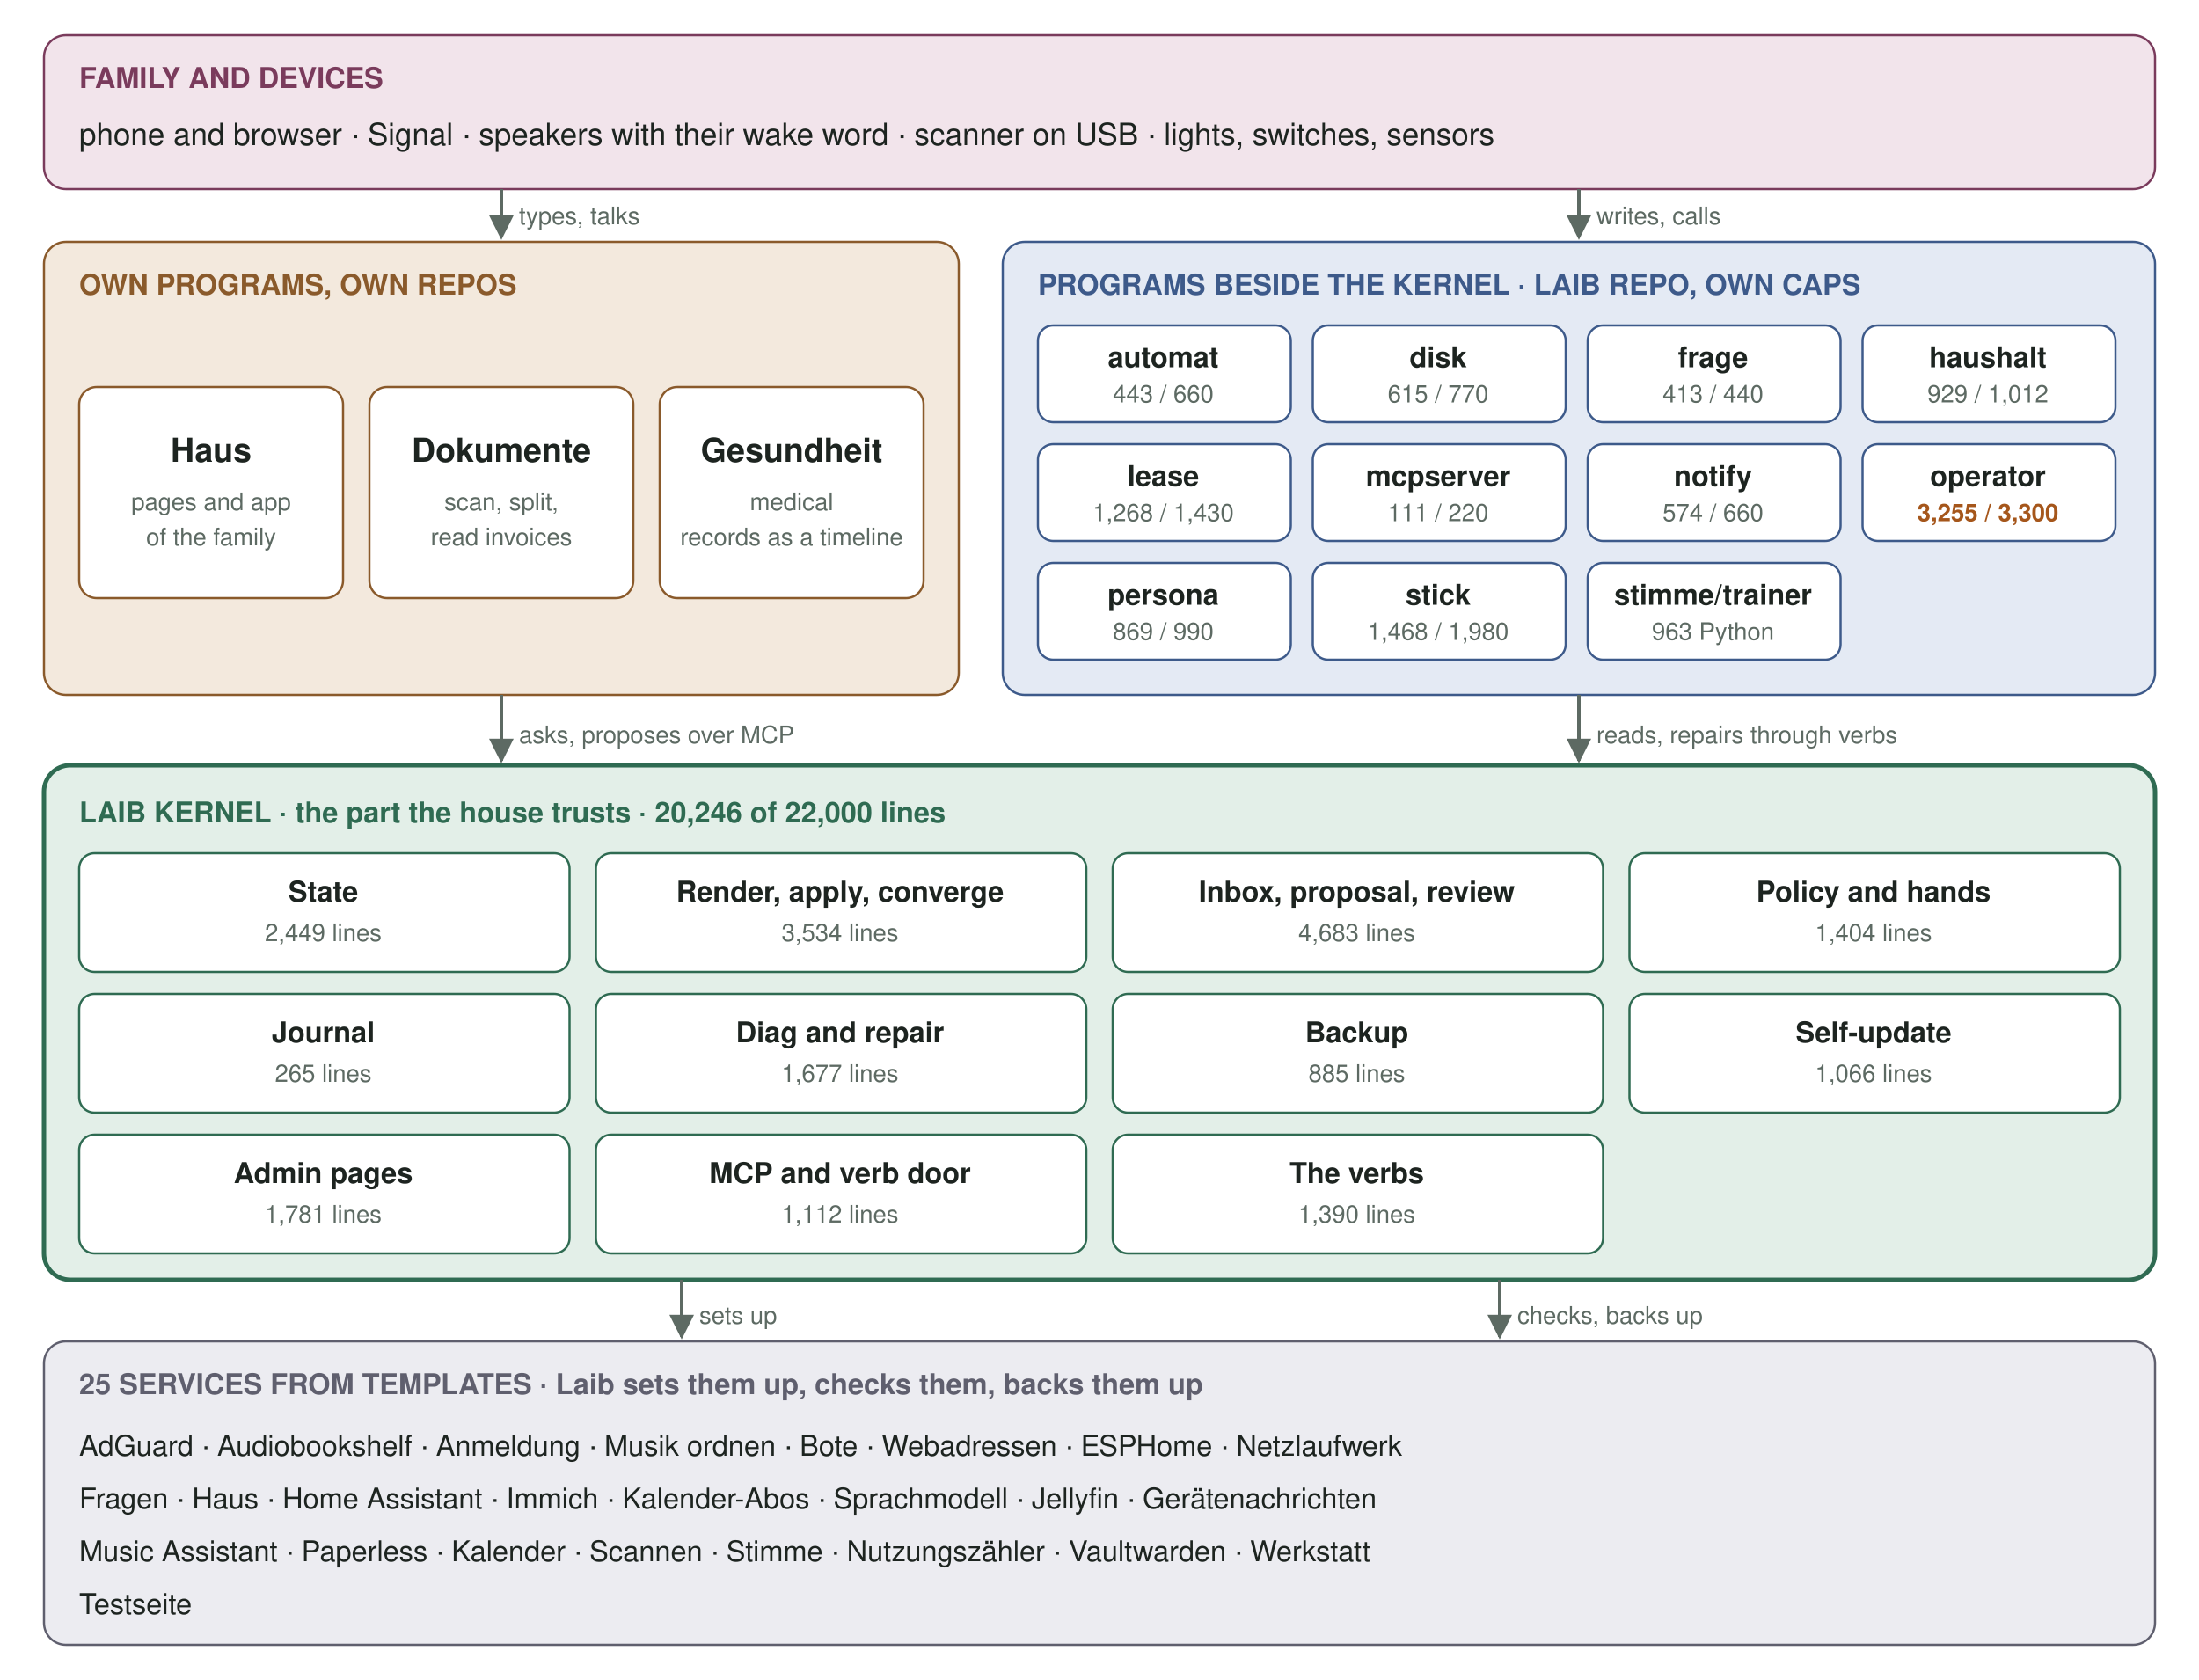
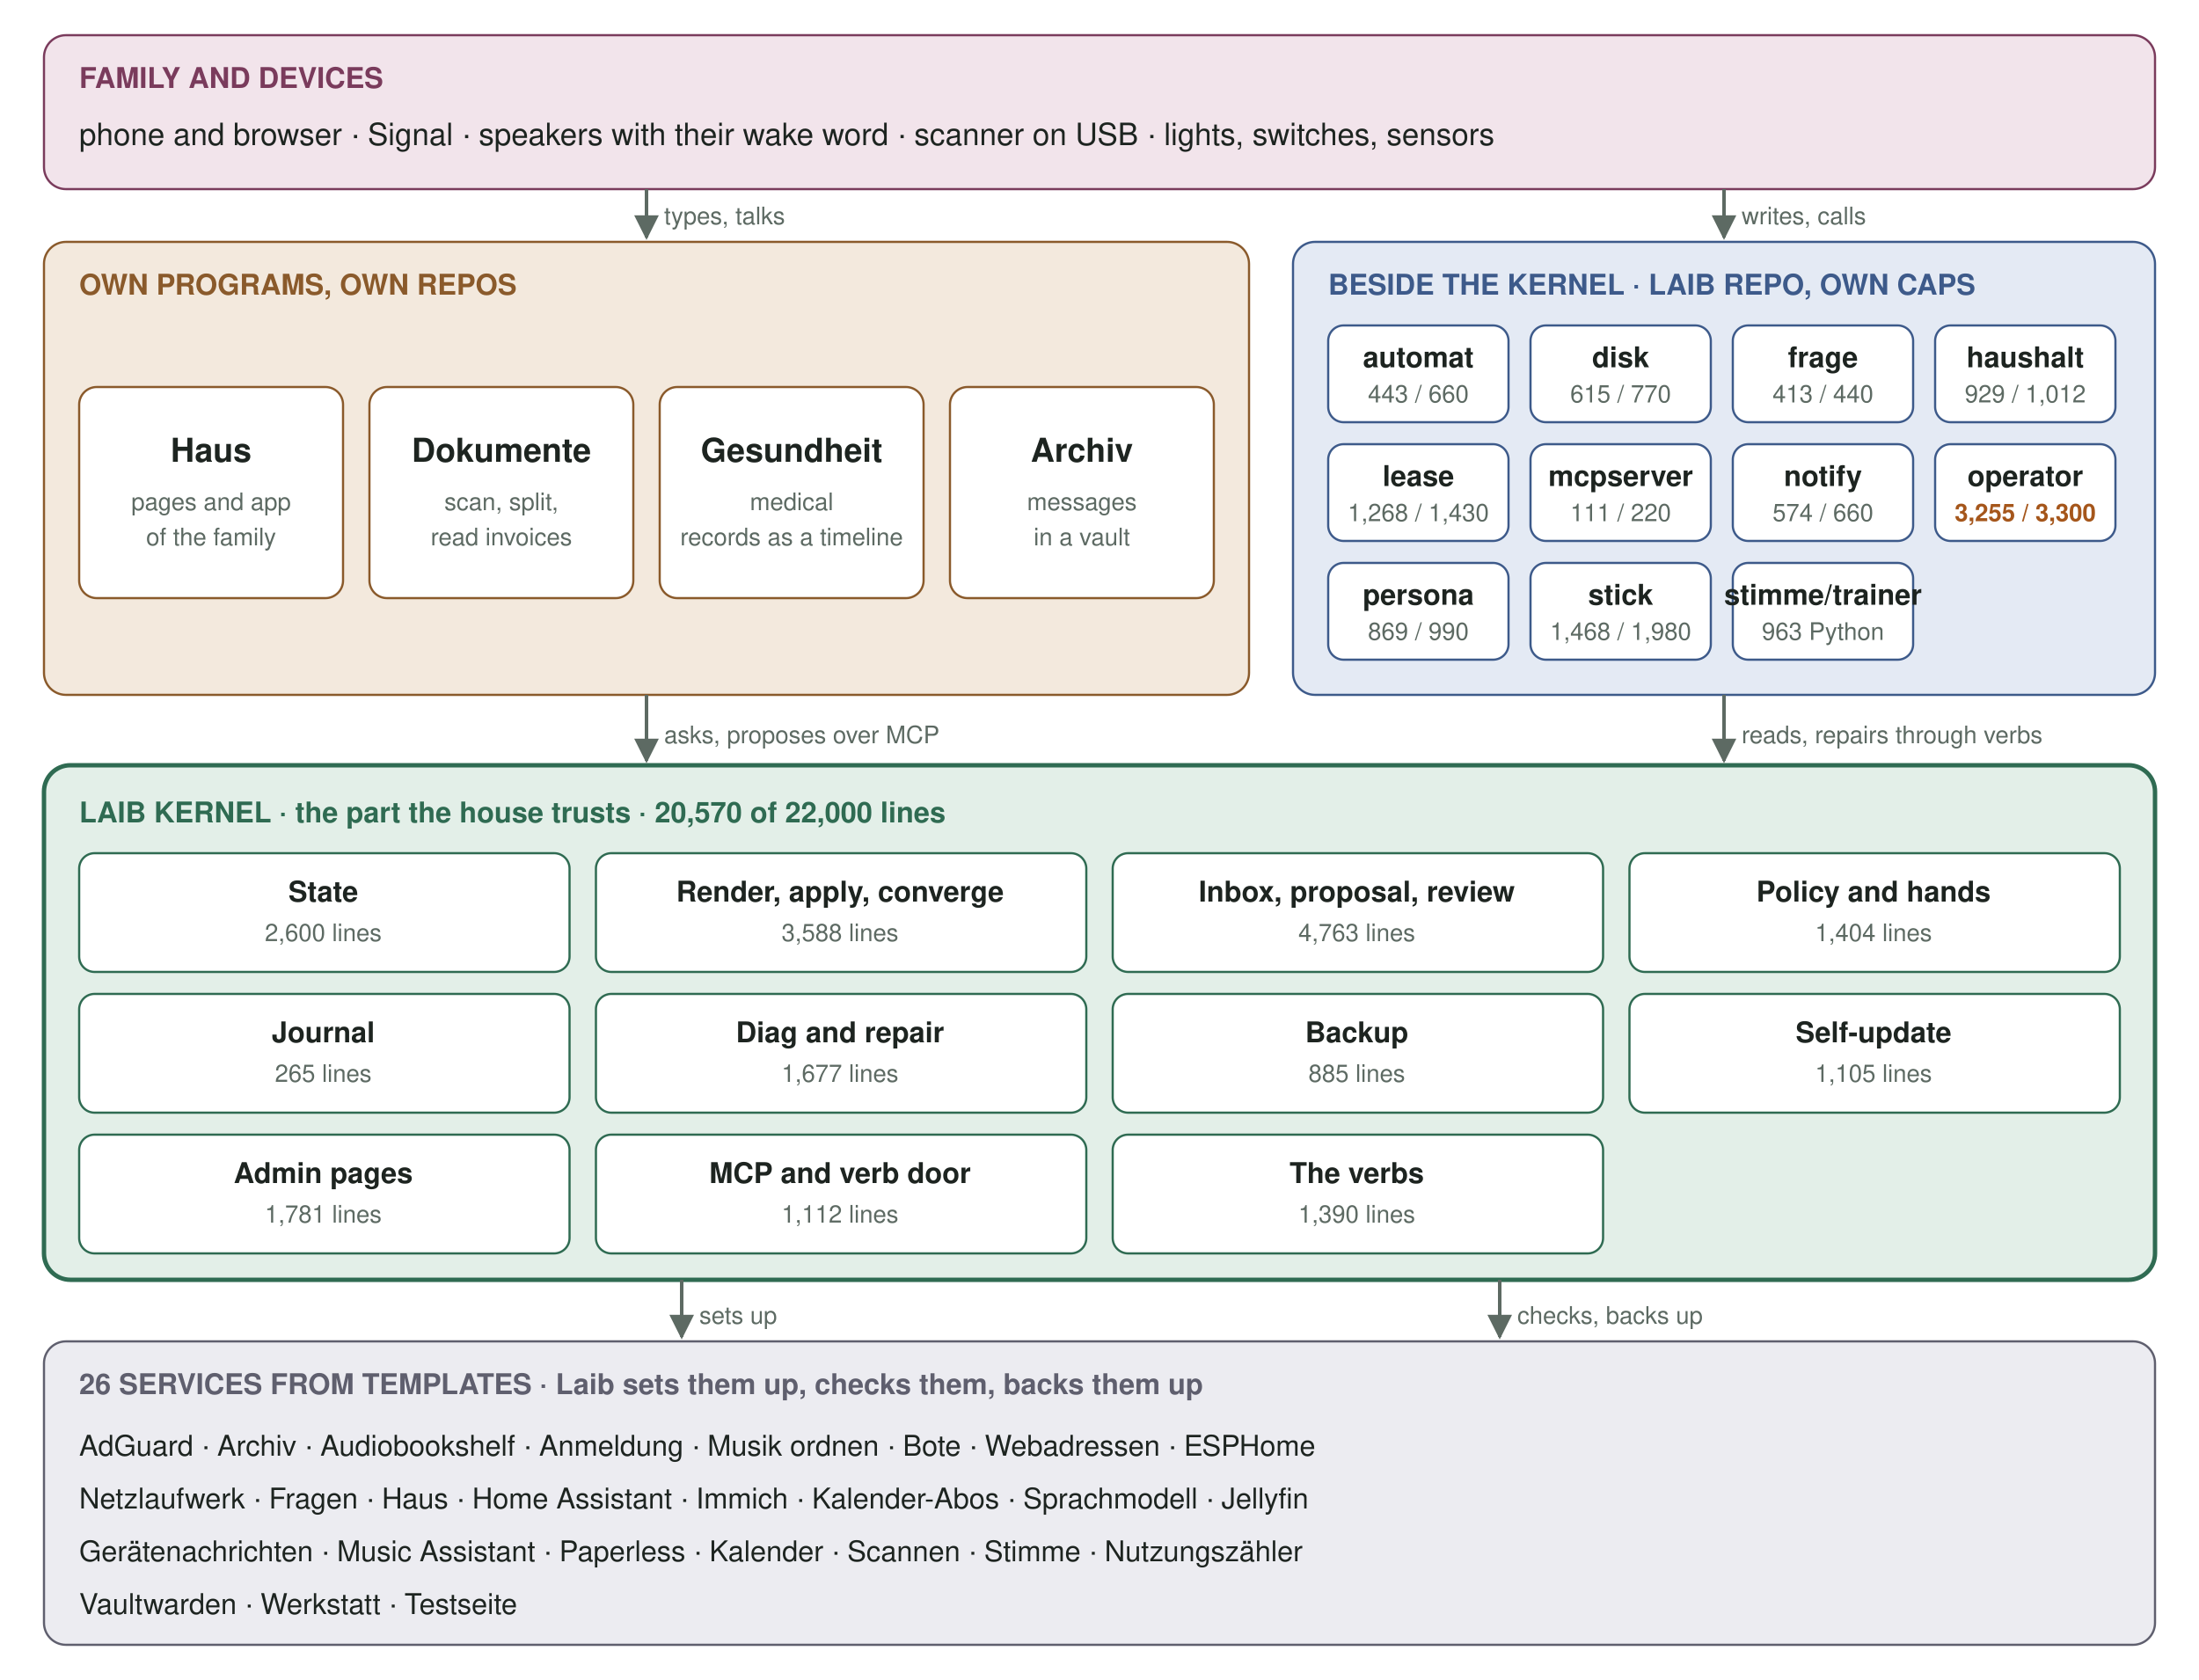
<svg xmlns="http://www.w3.org/2000/svg" viewBox="0 0 1000 764" width="1000" height="764" font-family="-apple-system, 'Segoe UI', Helvetica, Arial, sans-serif" role="img" aria-label="The five layers of a Laib box: family and devices, the own programs, the programs beside the kernel, the Laib kernel, the services from templates">
  <defs>
    <marker id="ar" viewBox="0 0 10 10" refX="9" refY="5" markerWidth="7" markerHeight="7" orient="auto-start-reverse">
      <path d="M0,0 L10,5 L0,10 z" fill="#5d6a63" />
    </marker>
  </defs>
  <rect x="0" y="0" width="1000" height="764" rx="0" fill="#ffffff" stroke="none" />
  <rect x="20" y="16" width="960" height="70" rx="10" fill="#f2e4eb" stroke="#7a3b5c" />
  <text x="36" y="40" font-size="13" fill="#7a3b5c" font-weight="600">FAMILY AND DEVICES</text>
  <text x="36" y="66" font-size="14" fill="#1d2420">phone and browser  ·  Signal  ·  speakers with their wake word  ·  scanner on USB  ·  lights, switches, sensors</text>
-   <rect x="20" y="110" width="416" height="206" rx="10" fill="#f3e9dd" stroke="#8a5a2b" />
+   <rect x="20" y="110" width="548" height="206" rx="10" fill="#f3e9dd" stroke="#8a5a2b" />
  <text x="36" y="134" font-size="13" fill="#8a5a2b" font-weight="600">OWN PROGRAMS, OWN REPOS</text>
  <rect x="36" y="176" width="120" height="96" rx="8" fill="#ffffff" stroke="#8a5a2b" />
  <text x="96" y="210" font-size="15" fill="#1d2420" font-weight="600" text-anchor="middle">Haus</text>
  <text x="96" y="232" font-size="11" fill="#5d6a63" text-anchor="middle">pages and app</text>
  <text x="96" y="248" font-size="11" fill="#5d6a63" text-anchor="middle">of the family</text>
  <rect x="168" y="176" width="120" height="96" rx="8" fill="#ffffff" stroke="#8a5a2b" />
  <text x="228" y="210" font-size="15" fill="#1d2420" font-weight="600" text-anchor="middle">Dokumente</text>
  <text x="228" y="232" font-size="11" fill="#5d6a63" text-anchor="middle">scan, split,</text>
  <text x="228" y="248" font-size="11" fill="#5d6a63" text-anchor="middle">read invoices</text>
  <rect x="300" y="176" width="120" height="96" rx="8" fill="#ffffff" stroke="#8a5a2b" />
  <text x="360" y="210" font-size="15" fill="#1d2420" font-weight="600" text-anchor="middle">Gesundheit</text>
  <text x="360" y="232" font-size="11" fill="#5d6a63" text-anchor="middle">medical</text>
  <text x="360" y="248" font-size="11" fill="#5d6a63" text-anchor="middle">records as a timeline</text>
-   <rect x="456" y="110" width="524" height="206" rx="10" fill="#e4eaf4" stroke="#3d5a8a" />
-   <text x="472" y="134" font-size="13" fill="#3d5a8a" font-weight="600">PROGRAMS BESIDE THE KERNEL  ·  LAIB REPO, OWN CAPS</text>
-   <rect x="472" y="148" width="115" height="44" rx="7" fill="#ffffff" stroke="#3d5a8a" />
-   <text x="529" y="167" font-size="13" fill="#1d2420" font-weight="600" text-anchor="middle">automat</text>
-   <text x="529" y="183" font-size="11" fill="#5d6a63" text-anchor="middle">443 / 660</text>
-   <rect x="597" y="148" width="115" height="44" rx="7" fill="#ffffff" stroke="#3d5a8a" />
-   <text x="654" y="167" font-size="13" fill="#1d2420" font-weight="600" text-anchor="middle">disk</text>
-   <text x="654" y="183" font-size="11" fill="#5d6a63" text-anchor="middle">615 / 770</text>
-   <rect x="722" y="148" width="115" height="44" rx="7" fill="#ffffff" stroke="#3d5a8a" />
-   <text x="779" y="167" font-size="13" fill="#1d2420" font-weight="600" text-anchor="middle">frage</text>
-   <text x="779" y="183" font-size="11" fill="#5d6a63" text-anchor="middle">413 / 440</text>
-   <rect x="847" y="148" width="115" height="44" rx="7" fill="#ffffff" stroke="#3d5a8a" />
-   <text x="904" y="167" font-size="13" fill="#1d2420" font-weight="600" text-anchor="middle">haushalt</text>
-   <text x="904" y="183" font-size="11" fill="#5d6a63" text-anchor="middle">929 / 1,012</text>
-   <rect x="472" y="202" width="115" height="44" rx="7" fill="#ffffff" stroke="#3d5a8a" />
-   <text x="529" y="221" font-size="13" fill="#1d2420" font-weight="600" text-anchor="middle">lease</text>
-   <text x="529" y="237" font-size="11" fill="#5d6a63" text-anchor="middle">1,268 / 1,430</text>
-   <rect x="597" y="202" width="115" height="44" rx="7" fill="#ffffff" stroke="#3d5a8a" />
-   <text x="654" y="221" font-size="13" fill="#1d2420" font-weight="600" text-anchor="middle">mcpserver</text>
-   <text x="654" y="237" font-size="11" fill="#5d6a63" text-anchor="middle">111 / 220</text>
-   <rect x="722" y="202" width="115" height="44" rx="7" fill="#ffffff" stroke="#3d5a8a" />
-   <text x="779" y="221" font-size="13" fill="#1d2420" font-weight="600" text-anchor="middle">notify</text>
-   <text x="779" y="237" font-size="11" fill="#5d6a63" text-anchor="middle">574 / 660</text>
-   <rect x="847" y="202" width="115" height="44" rx="7" fill="#ffffff" stroke="#3d5a8a" />
-   <text x="904" y="221" font-size="13" fill="#1d2420" font-weight="600" text-anchor="middle">operator</text>
-   <text x="904" y="237" font-size="11" fill="#a5561b" font-weight="600" text-anchor="middle">3,255 / 3,300</text>
-   <rect x="472" y="256" width="115" height="44" rx="7" fill="#ffffff" stroke="#3d5a8a" />
-   <text x="529" y="275" font-size="13" fill="#1d2420" font-weight="600" text-anchor="middle">persona</text>
-   <text x="529" y="291" font-size="11" fill="#5d6a63" text-anchor="middle">869 / 990</text>
-   <rect x="597" y="256" width="115" height="44" rx="7" fill="#ffffff" stroke="#3d5a8a" />
-   <text x="654" y="275" font-size="13" fill="#1d2420" font-weight="600" text-anchor="middle">stick</text>
-   <text x="654" y="291" font-size="11" fill="#5d6a63" text-anchor="middle">1,468 / 1,980</text>
-   <rect x="722" y="256" width="115" height="44" rx="7" fill="#ffffff" stroke="#3d5a8a" />
-   <text x="779" y="275" font-size="13" fill="#1d2420" font-weight="600" text-anchor="middle">stimme/trainer</text>
-   <text x="779" y="291" font-size="11" fill="#5d6a63" text-anchor="middle">963 Python</text>
+   <rect x="432" y="176" width="120" height="96" rx="8" fill="#ffffff" stroke="#8a5a2b" />
+   <text x="492" y="210" font-size="15" fill="#1d2420" font-weight="600" text-anchor="middle">Archiv</text>
+   <text x="492" y="232" font-size="11" fill="#5d6a63" text-anchor="middle">messages</text>
+   <text x="492" y="248" font-size="11" fill="#5d6a63" text-anchor="middle">in a vault</text>
+   <rect x="588" y="110" width="392" height="206" rx="10" fill="#e4eaf4" stroke="#3d5a8a" />
+   <text x="604" y="134" font-size="13" fill="#3d5a8a" font-weight="600">BESIDE THE KERNEL  ·  LAIB REPO, OWN CAPS</text>
+   <rect x="604" y="148" width="82" height="44" rx="7" fill="#ffffff" stroke="#3d5a8a" />
+   <text x="645" y="167" font-size="13" fill="#1d2420" font-weight="600" text-anchor="middle">automat</text>
+   <text x="645" y="183" font-size="11" fill="#5d6a63" text-anchor="middle">443 / 660</text>
+   <rect x="696" y="148" width="82" height="44" rx="7" fill="#ffffff" stroke="#3d5a8a" />
+   <text x="737" y="167" font-size="13" fill="#1d2420" font-weight="600" text-anchor="middle">disk</text>
+   <text x="737" y="183" font-size="11" fill="#5d6a63" text-anchor="middle">615 / 770</text>
+   <rect x="788" y="148" width="82" height="44" rx="7" fill="#ffffff" stroke="#3d5a8a" />
+   <text x="829" y="167" font-size="13" fill="#1d2420" font-weight="600" text-anchor="middle">frage</text>
+   <text x="829" y="183" font-size="11" fill="#5d6a63" text-anchor="middle">413 / 440</text>
+   <rect x="880" y="148" width="82" height="44" rx="7" fill="#ffffff" stroke="#3d5a8a" />
+   <text x="921" y="167" font-size="13" fill="#1d2420" font-weight="600" text-anchor="middle">haushalt</text>
+   <text x="921" y="183" font-size="11" fill="#5d6a63" text-anchor="middle">929 / 1,012</text>
+   <rect x="604" y="202" width="82" height="44" rx="7" fill="#ffffff" stroke="#3d5a8a" />
+   <text x="645" y="221" font-size="13" fill="#1d2420" font-weight="600" text-anchor="middle">lease</text>
+   <text x="645" y="237" font-size="11" fill="#5d6a63" text-anchor="middle">1,268 / 1,430</text>
+   <rect x="696" y="202" width="82" height="44" rx="7" fill="#ffffff" stroke="#3d5a8a" />
+   <text x="737" y="221" font-size="13" fill="#1d2420" font-weight="600" text-anchor="middle">mcpserver</text>
+   <text x="737" y="237" font-size="11" fill="#5d6a63" text-anchor="middle">111 / 220</text>
+   <rect x="788" y="202" width="82" height="44" rx="7" fill="#ffffff" stroke="#3d5a8a" />
+   <text x="829" y="221" font-size="13" fill="#1d2420" font-weight="600" text-anchor="middle">notify</text>
+   <text x="829" y="237" font-size="11" fill="#5d6a63" text-anchor="middle">574 / 660</text>
+   <rect x="880" y="202" width="82" height="44" rx="7" fill="#ffffff" stroke="#3d5a8a" />
+   <text x="921" y="221" font-size="13" fill="#1d2420" font-weight="600" text-anchor="middle">operator</text>
+   <text x="921" y="237" font-size="11" fill="#a5561b" font-weight="600" text-anchor="middle">3,255 / 3,300</text>
+   <rect x="604" y="256" width="82" height="44" rx="7" fill="#ffffff" stroke="#3d5a8a" />
+   <text x="645" y="275" font-size="13" fill="#1d2420" font-weight="600" text-anchor="middle">persona</text>
+   <text x="645" y="291" font-size="11" fill="#5d6a63" text-anchor="middle">869 / 990</text>
+   <rect x="696" y="256" width="82" height="44" rx="7" fill="#ffffff" stroke="#3d5a8a" />
+   <text x="737" y="275" font-size="13" fill="#1d2420" font-weight="600" text-anchor="middle">stick</text>
+   <text x="737" y="291" font-size="11" fill="#5d6a63" text-anchor="middle">1,468 / 1,980</text>
+   <rect x="788" y="256" width="82" height="44" rx="7" fill="#ffffff" stroke="#3d5a8a" />
+   <text x="829" y="275" font-size="13" fill="#1d2420" font-weight="600" text-anchor="middle">stimme/trainer</text>
+   <text x="829" y="291" font-size="11" fill="#5d6a63" text-anchor="middle">963 Python</text>
  <rect x="20" y="348" width="960" height="234" rx="12" fill="#e3efe8" stroke="#2f6b52" stroke-width="2" />
-   <text x="36" y="374" font-size="13" fill="#2f6b52" font-weight="600">LAIB KERNEL  ·  the part the house trusts  ·  20,246 of 22,000 lines</text>
+   <text x="36" y="374" font-size="13" fill="#2f6b52" font-weight="600">LAIB KERNEL  ·  the part the house trusts  ·  20,570 of 22,000 lines</text>
  <rect x="36" y="388" width="223" height="54" rx="7" fill="#ffffff" stroke="#2f6b52" />
  <text x="147" y="410" font-size="13" fill="#1d2420" font-weight="600" text-anchor="middle">State</text>
-   <text x="147" y="428" font-size="11" fill="#5d6a63" text-anchor="middle">2,449 lines</text>
+   <text x="147" y="428" font-size="11" fill="#5d6a63" text-anchor="middle">2,600 lines</text>
  <rect x="271" y="388" width="223" height="54" rx="7" fill="#ffffff" stroke="#2f6b52" />
  <text x="382" y="410" font-size="13" fill="#1d2420" font-weight="600" text-anchor="middle">Render, apply, converge</text>
-   <text x="382" y="428" font-size="11" fill="#5d6a63" text-anchor="middle">3,534 lines</text>
+   <text x="382" y="428" font-size="11" fill="#5d6a63" text-anchor="middle">3,588 lines</text>
  <rect x="506" y="388" width="223" height="54" rx="7" fill="#ffffff" stroke="#2f6b52" />
  <text x="617" y="410" font-size="13" fill="#1d2420" font-weight="600" text-anchor="middle">Inbox, proposal, review</text>
-   <text x="617" y="428" font-size="11" fill="#5d6a63" text-anchor="middle">4,683 lines</text>
+   <text x="617" y="428" font-size="11" fill="#5d6a63" text-anchor="middle">4,763 lines</text>
  <rect x="741" y="388" width="223" height="54" rx="7" fill="#ffffff" stroke="#2f6b52" />
  <text x="852" y="410" font-size="13" fill="#1d2420" font-weight="600" text-anchor="middle">Policy and hands</text>
  <text x="852" y="428" font-size="11" fill="#5d6a63" text-anchor="middle">1,404 lines</text>
  <rect x="36" y="452" width="223" height="54" rx="7" fill="#ffffff" stroke="#2f6b52" />
  <text x="147" y="474" font-size="13" fill="#1d2420" font-weight="600" text-anchor="middle">Journal</text>
  <text x="147" y="492" font-size="11" fill="#5d6a63" text-anchor="middle">265 lines</text>
  <rect x="271" y="452" width="223" height="54" rx="7" fill="#ffffff" stroke="#2f6b52" />
  <text x="382" y="474" font-size="13" fill="#1d2420" font-weight="600" text-anchor="middle">Diag and repair</text>
  <text x="382" y="492" font-size="11" fill="#5d6a63" text-anchor="middle">1,677 lines</text>
  <rect x="506" y="452" width="223" height="54" rx="7" fill="#ffffff" stroke="#2f6b52" />
  <text x="617" y="474" font-size="13" fill="#1d2420" font-weight="600" text-anchor="middle">Backup</text>
  <text x="617" y="492" font-size="11" fill="#5d6a63" text-anchor="middle">885 lines</text>
  <rect x="741" y="452" width="223" height="54" rx="7" fill="#ffffff" stroke="#2f6b52" />
  <text x="852" y="474" font-size="13" fill="#1d2420" font-weight="600" text-anchor="middle">Self-update</text>
-   <text x="852" y="492" font-size="11" fill="#5d6a63" text-anchor="middle">1,066 lines</text>
+   <text x="852" y="492" font-size="11" fill="#5d6a63" text-anchor="middle">1,105 lines</text>
  <rect x="36" y="516" width="223" height="54" rx="7" fill="#ffffff" stroke="#2f6b52" />
  <text x="147" y="538" font-size="13" fill="#1d2420" font-weight="600" text-anchor="middle">Admin pages</text>
  <text x="147" y="556" font-size="11" fill="#5d6a63" text-anchor="middle">1,781 lines</text>
  <rect x="271" y="516" width="223" height="54" rx="7" fill="#ffffff" stroke="#2f6b52" />
  <text x="382" y="538" font-size="13" fill="#1d2420" font-weight="600" text-anchor="middle">MCP and verb door</text>
  <text x="382" y="556" font-size="11" fill="#5d6a63" text-anchor="middle">1,112 lines</text>
  <rect x="506" y="516" width="223" height="54" rx="7" fill="#ffffff" stroke="#2f6b52" />
  <text x="617" y="538" font-size="13" fill="#1d2420" font-weight="600" text-anchor="middle">The verbs</text>
  <text x="617" y="556" font-size="11" fill="#5d6a63" text-anchor="middle">1,390 lines</text>
  <rect x="20" y="610" width="960" height="138" rx="10" fill="#ececf1" stroke="#5f5f6e" />
-   <text x="36" y="634" font-size="13" fill="#5f5f6e" font-weight="600">25 SERVICES FROM TEMPLATES  ·  Laib sets them up, checks them, backs them up</text>
-   <text x="36" y="662" font-size="13" fill="#1d2420">AdGuard · Audiobookshelf · Anmeldung · Musik ordnen · Bote · Webadressen · ESPHome · Netzlaufwerk</text>
-   <text x="36" y="686" font-size="13" fill="#1d2420">Fragen · Haus · Home Assistant · Immich · Kalender-Abos · Sprachmodell · Jellyfin · Gerätenachrichten</text>
-   <text x="36" y="710" font-size="13" fill="#1d2420">Music Assistant · Paperless · Kalender · Scannen · Stimme · Nutzungszähler · Vaultwarden · Werkstatt</text>
-   <text x="36" y="734" font-size="13" fill="#1d2420">Testseite</text>
-   <path d="M228 86 L228 108" stroke="#5d6a63" stroke-width="1.6" fill="none" marker-end="url(#ar)" />
-   <text x="236" y="102" font-size="11" fill="#5d6a63">types, talks</text>
-   <path d="M718 86 L718 108" stroke="#5d6a63" stroke-width="1.6" fill="none" marker-end="url(#ar)" />
-   <text x="726" y="102" font-size="11" fill="#5d6a63">writes, calls</text>
-   <path d="M228 316 L228 346" stroke="#5d6a63" stroke-width="1.6" fill="none" marker-end="url(#ar)" />
-   <text x="236" y="338" font-size="11" fill="#5d6a63">asks, proposes over MCP</text>
-   <path d="M718 316 L718 346" stroke="#5d6a63" stroke-width="1.6" fill="none" marker-end="url(#ar)" />
-   <text x="726" y="338" font-size="11" fill="#5d6a63">reads, repairs through verbs</text>
+   <text x="36" y="634" font-size="13" fill="#5f5f6e" font-weight="600">26 SERVICES FROM TEMPLATES  ·  Laib sets them up, checks them, backs them up</text>
+   <text x="36" y="662" font-size="13" fill="#1d2420">AdGuard · Archiv · Audiobookshelf · Anmeldung · Musik ordnen · Bote · Webadressen · ESPHome</text>
+   <text x="36" y="686" font-size="13" fill="#1d2420">Netzlaufwerk · Fragen · Haus · Home Assistant · Immich · Kalender-Abos · Sprachmodell · Jellyfin</text>
+   <text x="36" y="710" font-size="13" fill="#1d2420">Gerätenachrichten · Music Assistant · Paperless · Kalender · Scannen · Stimme · Nutzungszähler</text>
+   <text x="36" y="734" font-size="13" fill="#1d2420">Vaultwarden · Werkstatt · Testseite</text>
+   <path d="M294 86 L294 108" stroke="#5d6a63" stroke-width="1.6" fill="none" marker-end="url(#ar)" />
+   <text x="302" y="102" font-size="11" fill="#5d6a63">types, talks</text>
+   <path d="M784 86 L784 108" stroke="#5d6a63" stroke-width="1.6" fill="none" marker-end="url(#ar)" />
+   <text x="792" y="102" font-size="11" fill="#5d6a63">writes, calls</text>
+   <path d="M294 316 L294 346" stroke="#5d6a63" stroke-width="1.6" fill="none" marker-end="url(#ar)" />
+   <text x="302" y="338" font-size="11" fill="#5d6a63">asks, proposes over MCP</text>
+   <path d="M784 316 L784 346" stroke="#5d6a63" stroke-width="1.6" fill="none" marker-end="url(#ar)" />
+   <text x="792" y="338" font-size="11" fill="#5d6a63">reads, repairs through verbs</text>
  <path d="M310 582 L310 608" stroke="#5d6a63" stroke-width="1.6" fill="none" marker-end="url(#ar)" />
  <text x="318" y="602" font-size="11" fill="#5d6a63">sets up</text>
  <path d="M682 582 L682 608" stroke="#5d6a63" stroke-width="1.6" fill="none" marker-end="url(#ar)" />
  <text x="690" y="602" font-size="11" fill="#5d6a63">checks, backs up</text>
</svg>
